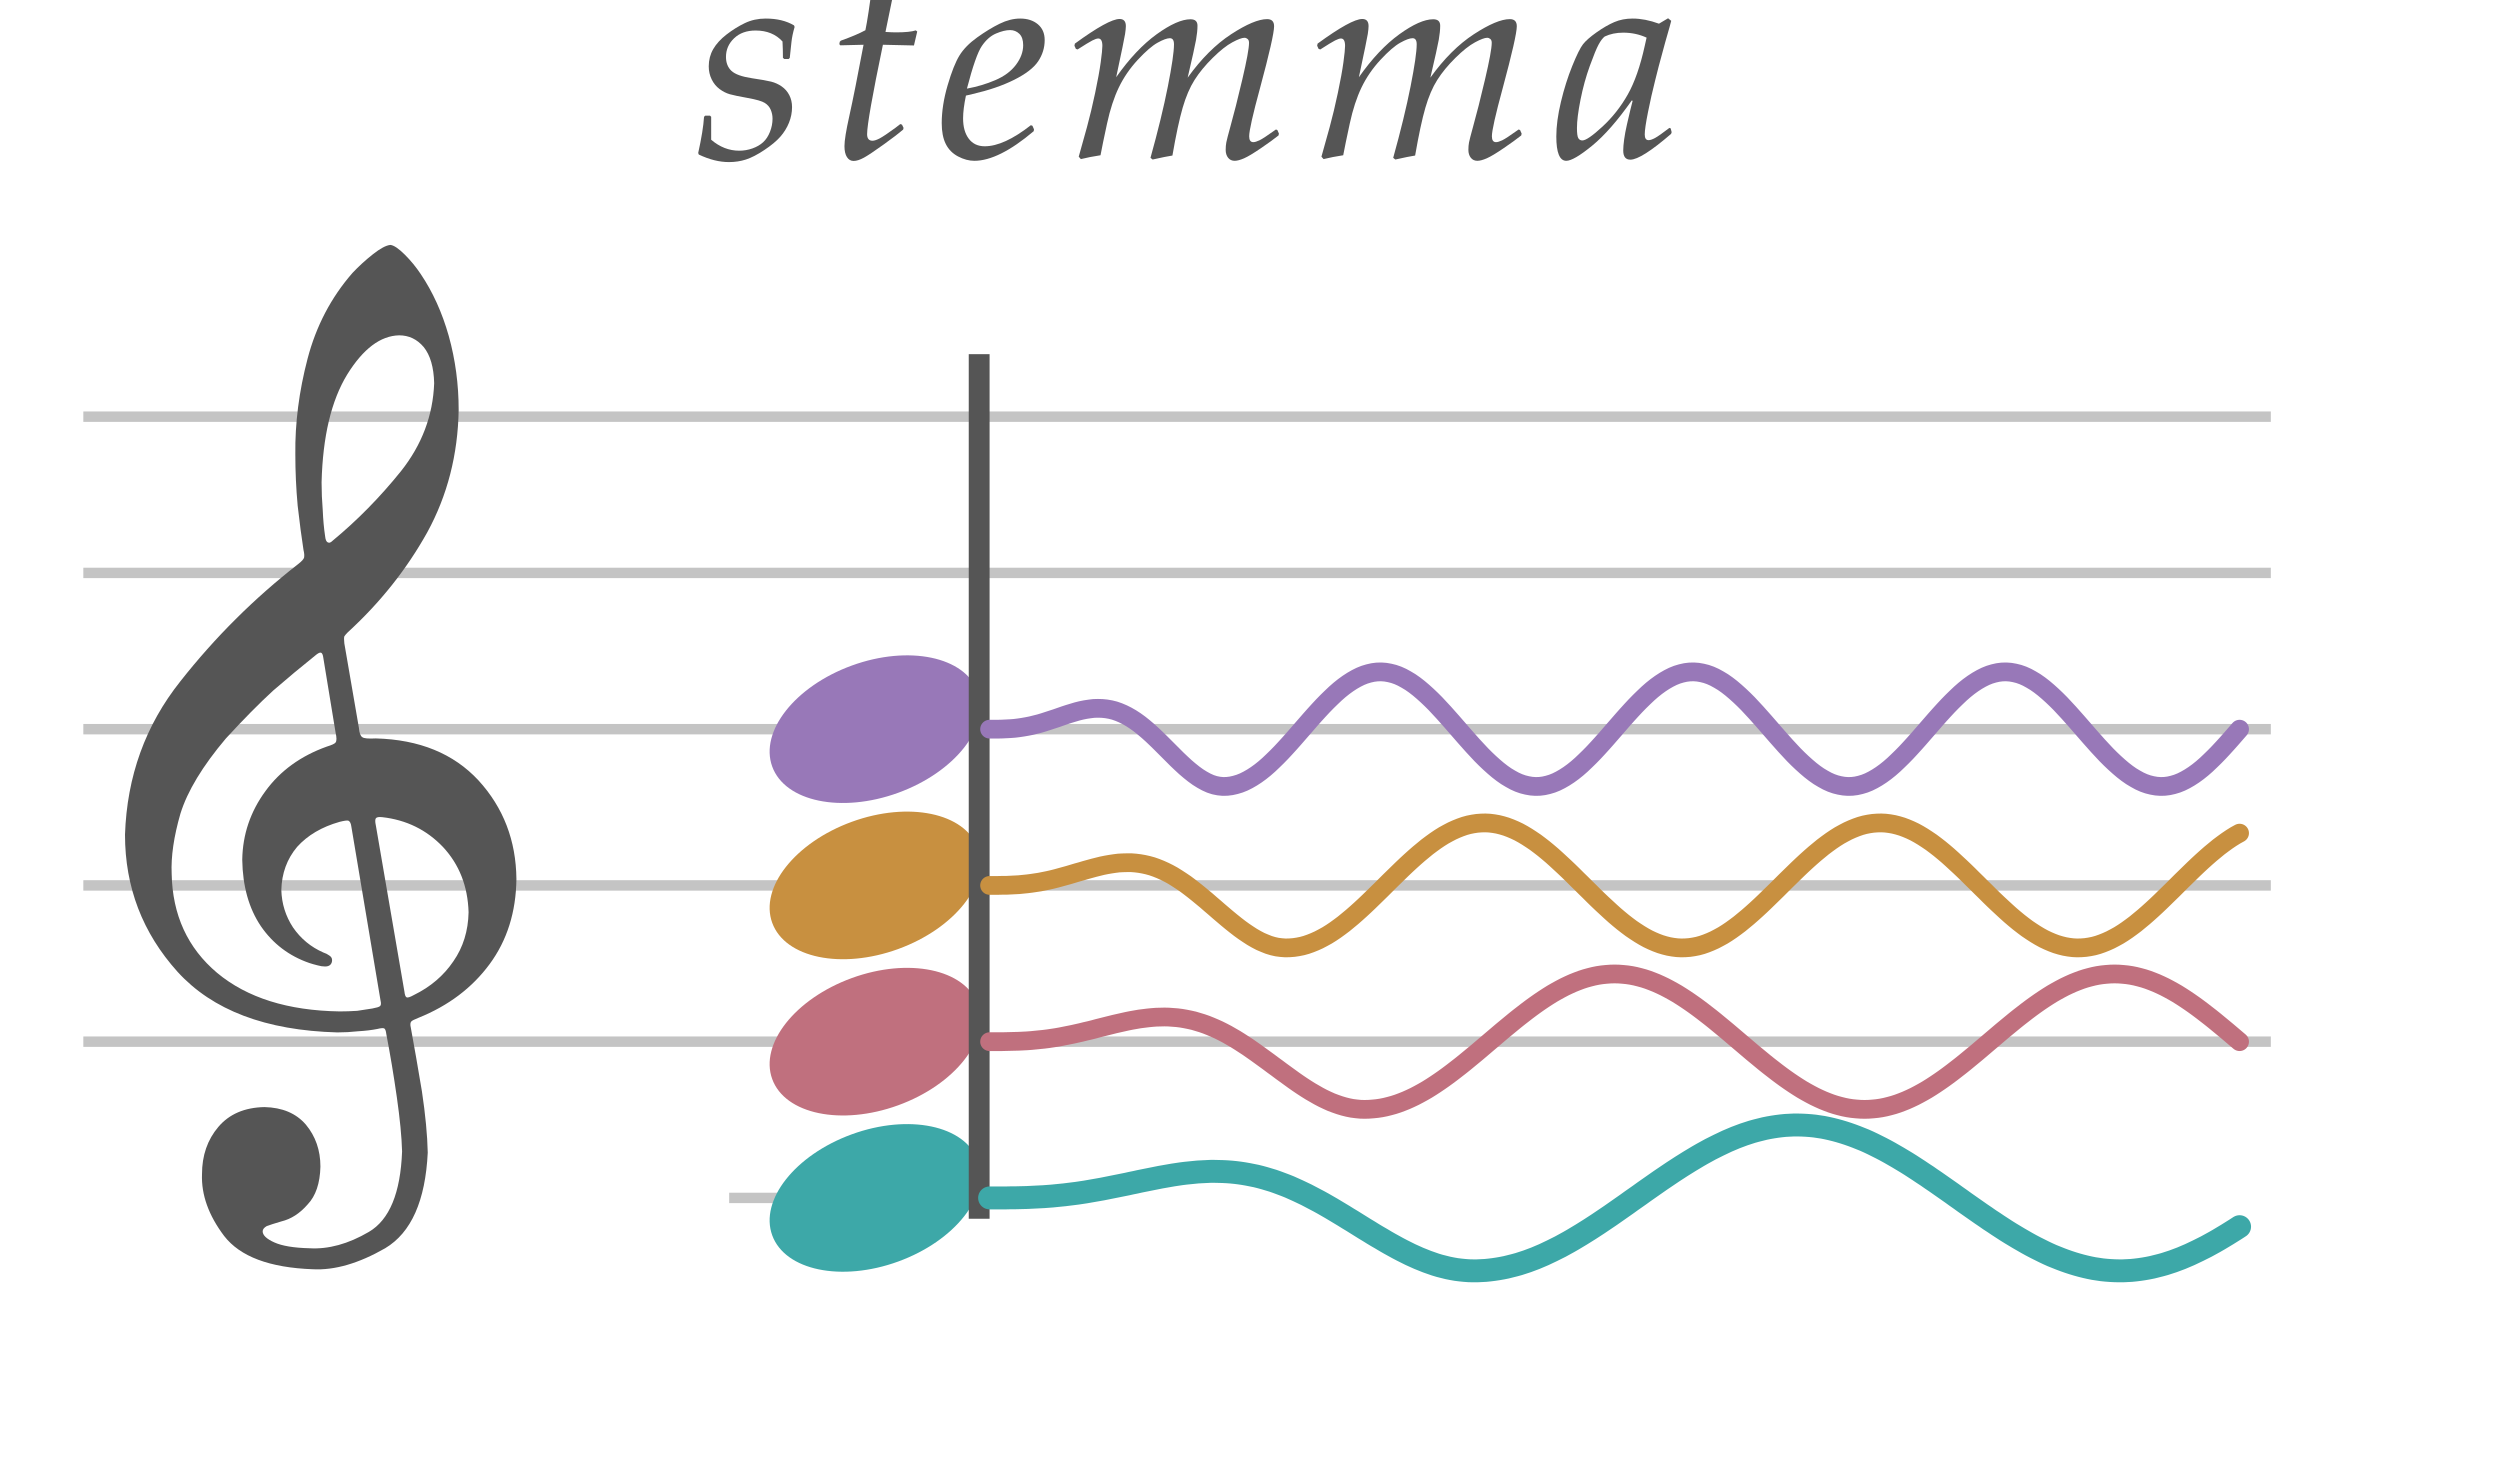
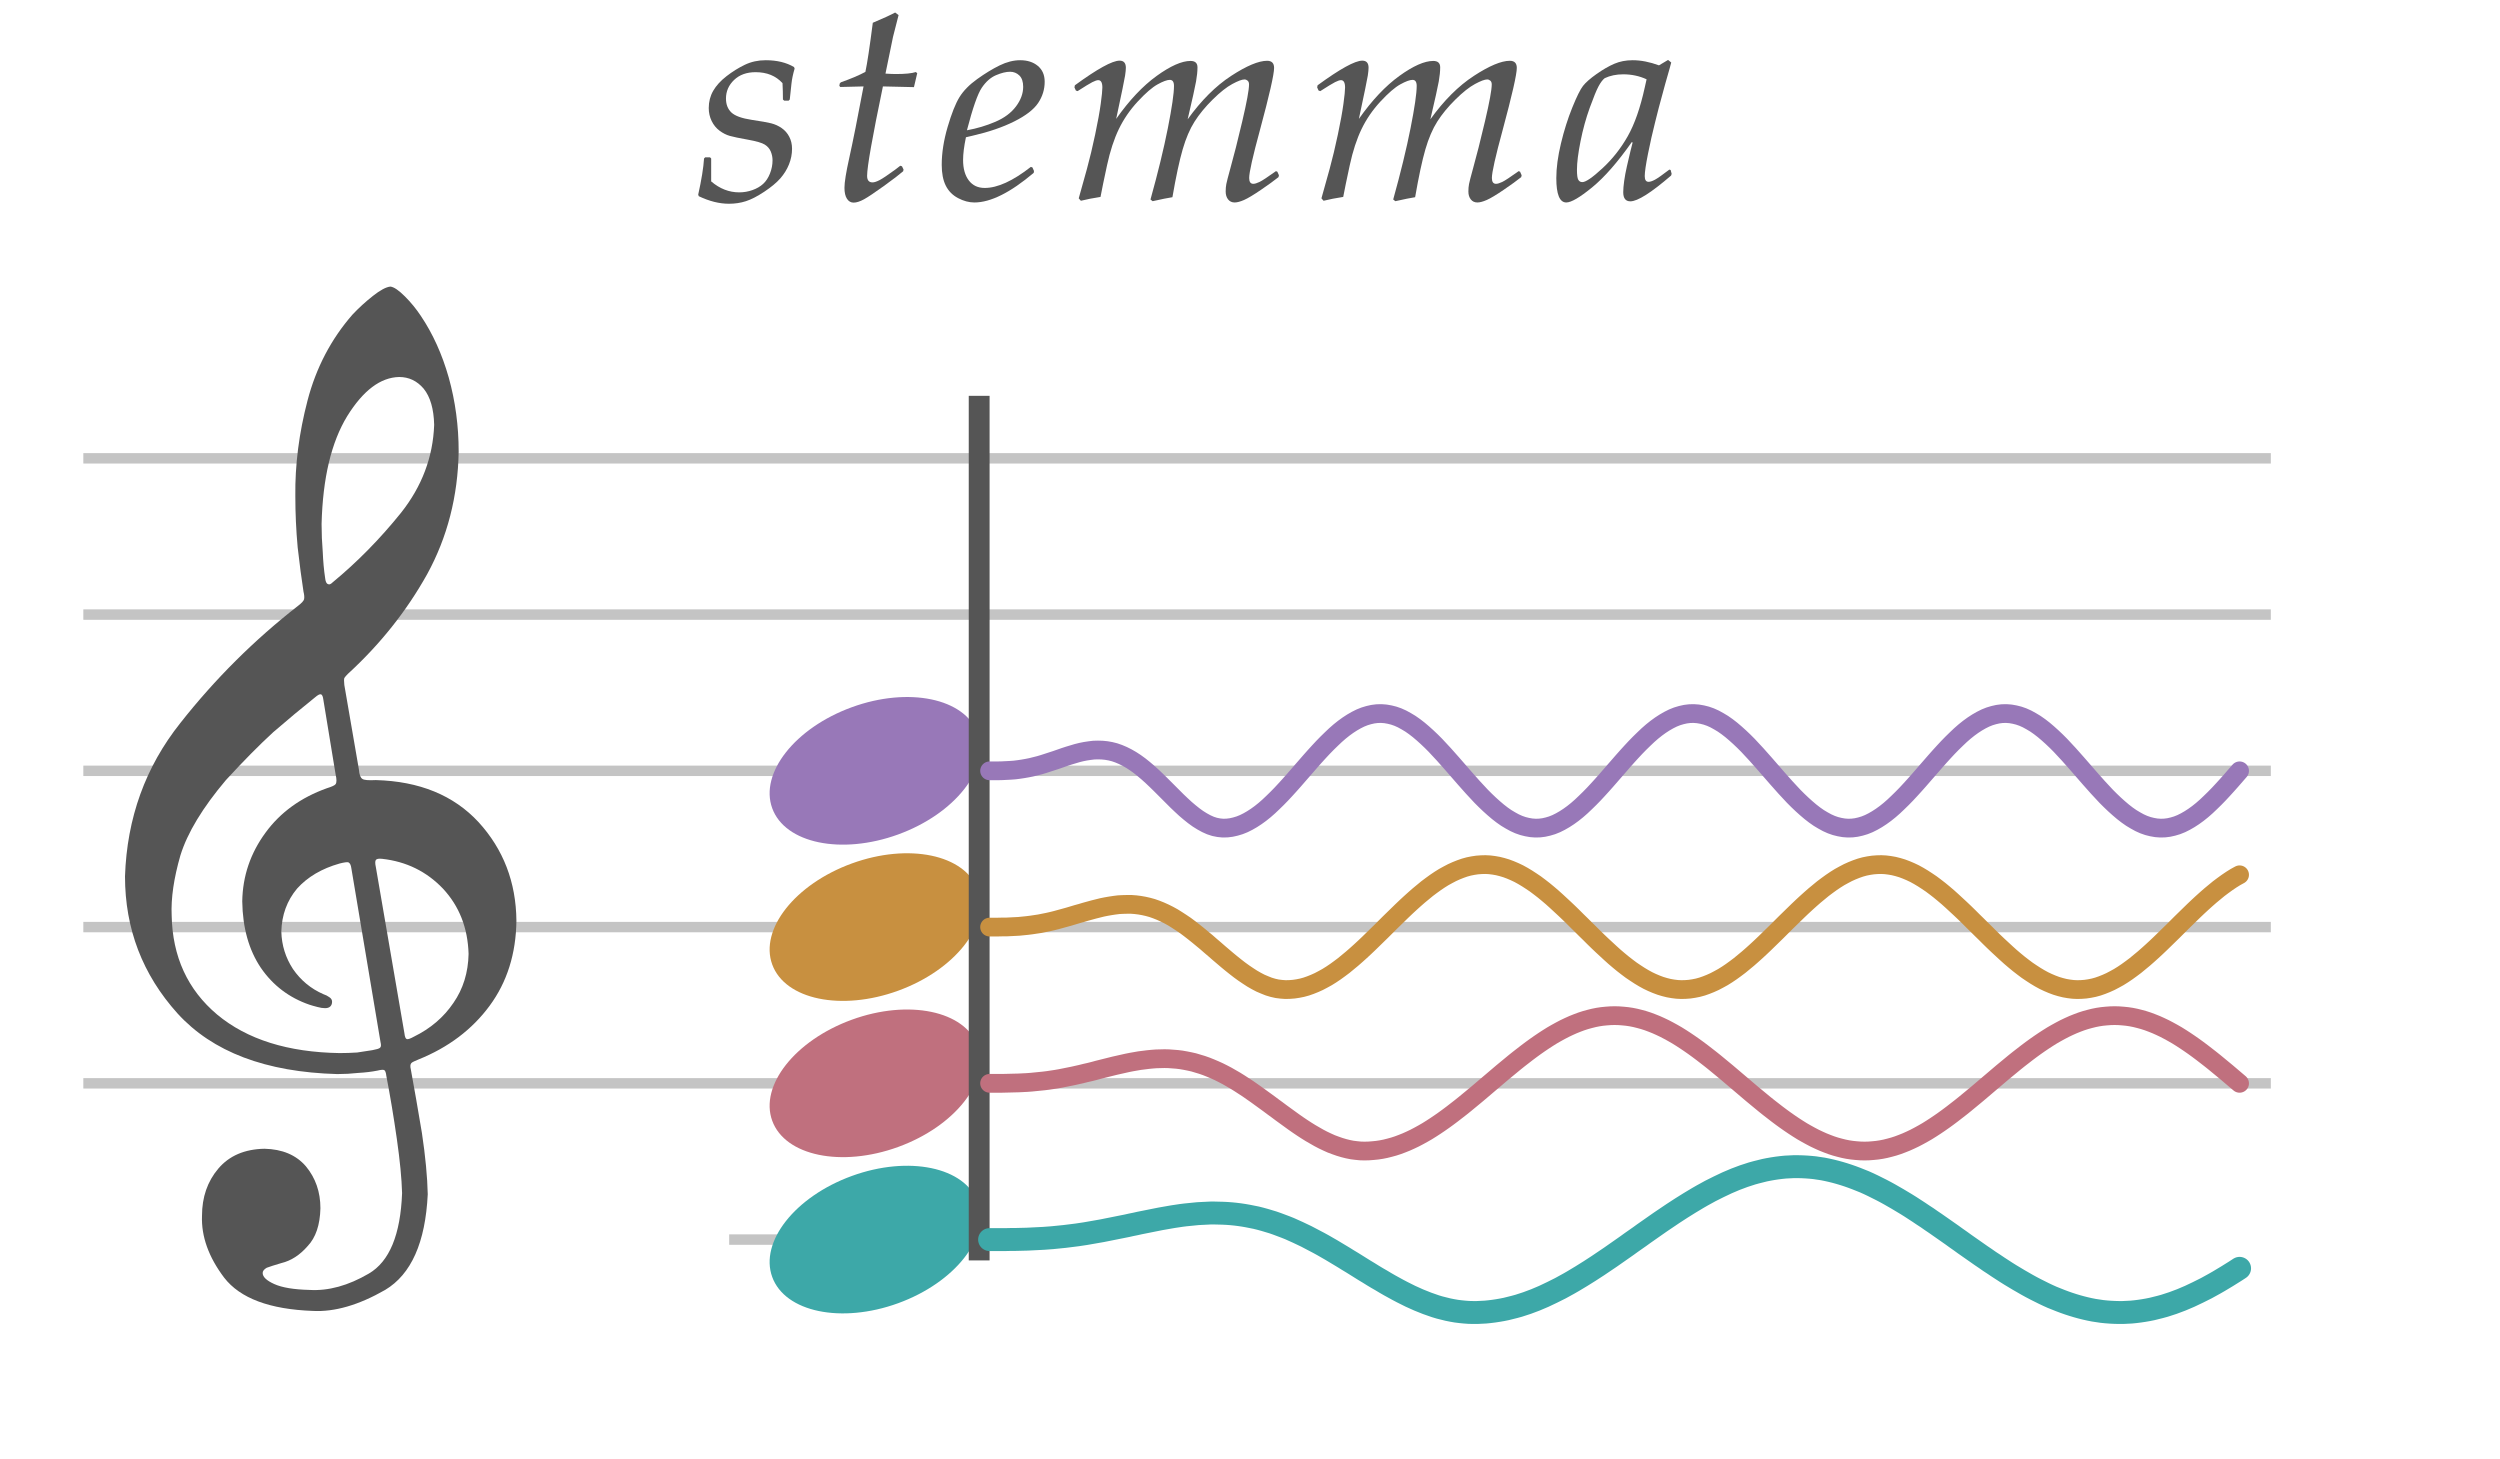
- <svg xmlns="http://www.w3.org/2000/svg" width="240" height="140" viewBox="10 8 240 140">
+ <svg xmlns="http://www.w3.org/2000/svg" width="240" height="140" viewBox="10 4 240 140">
  <g fill="#555">
    <g transform="translate(76.7,23) scale(0.01367,-0.01367)">
      <path d="M24 23Q59 181 65 277L73 285H107L115 277V116Q205 39 312 39Q360 39 405.0 55.0Q450 71 480.0 98.5Q510 126 528.0 171.5Q546 217 546 264Q546 296 533.5 326.0Q521 356 491.5 374.5Q462 393 373 409Q283 425 246.0 435.5Q209 446 174.0 472.0Q139 498 118.5 540.0Q98 582 98 631Q98 698 129.5 752.5Q161 807 223.0 855.0Q285 903 351.5 935.0Q418 967 498 967Q616 967 697 919L701 908Q684 850 679 803L667 691L659 683H628L619 691Q619 750 616 806Q546 883 427 883Q333 883 276.0 828.5Q219 774 219 698Q219 636 257.0 600.0Q295 564 401 548Q496 534 536.0 524.0Q576 514 610.0 490.5Q644 467 663.5 429.5Q683 392 683 345Q683 289 661.5 235.5Q640 182 600.5 137.0Q561 92 488.0 43.5Q415 -5 359.0 -23.0Q303 -41 240 -41Q139 -41 28 12Z" />
    </g>
    <g transform="translate(89.1,23) scale(0.01367,-0.01367)">
      <path d="M548 222 559 199 556 187Q517 153 420.5 83.5Q324 14 281.5 -9.5Q239 -33 208 -33Q179 -33 161.5 -6.0Q144 21 144 71Q144 130 178 282Q217 458 278 783L115 779L108 787L111 804L119 812Q226 850 291 885Q310 973 343 1230Q450 1275 500 1302L524 1284L485 1131Q478 1102 432 873Q477 870 505 870Q604 870 645 884L655 876L632 778Q595 778 414 783Q303 250 303 155Q303 109 341 109Q360 109 391.5 125.5Q423 142 501 199L536 226Z" />
    </g>
    <g transform="translate(99.9,23) scale(0.01367,-0.01367)">
      <path d="M674 214 685 189 683 176Q437 -32 266 -32Q210 -32 152.0 -1.5Q94 29 65.5 86.0Q37 143 37 232Q37 357 78.5 498.5Q120 640 161.5 707.5Q203 775 286.0 834.5Q369 894 443.5 930.5Q518 967 588 967Q664 967 712.0 927.0Q760 887 760 816Q760 735 714.0 666.5Q668 598 546.0 537.0Q424 476 254 437L207 426Q187 330 187 266Q187 176 227.0 123.0Q267 70 339 70Q474 70 663 218ZM214 475Q319 494 413.5 534.5Q508 575 558.5 642.5Q609 710 609 780Q609 834 582.0 860.0Q555 886 517 886Q475 886 418.5 862.0Q362 838 318.5 774.0Q275 710 214 475ZM487 1029ZM302 -109Z" />
    </g>
    <g transform="translate(112.3,23) scale(0.01367,-0.01367)">
      <path d="M107 -20 92 -3 150 205Q180 315 207.5 445.5Q235 576 246.5 660.5Q258 745 258 775Q258 827 229 827Q215 827 187.5 813.0Q160 799 84 750L72 754L62 776L65 791Q302 964 379 964Q423 964 423 914Q423 895 417.5 858.5Q412 822 355 555Q493 751 639.0 856.5Q785 962 877 962Q926 962 926 917Q926 875 916.0 818.0Q906 761 857 552Q1000 751 1162.5 857.0Q1325 963 1415 963Q1464 963 1464 913Q1464 845 1365 478Q1289 199 1289 140Q1289 99 1318 99Q1334 99 1361.5 112.0Q1389 125 1477 188L1487 184L1498 159L1495 146Q1450 110 1371.5 56.5Q1293 3 1253.0 -14.5Q1213 -32 1187 -32Q1158 -32 1141.0 -10.5Q1124 11 1124 45Q1124 74 1128.5 97.5Q1133 121 1157 208Q1193 336 1240.5 538.0Q1288 740 1288 797Q1288 815 1278.0 823.5Q1268 832 1256 832Q1230 832 1170.5 800.0Q1111 768 1033.0 691.0Q955 614 905.5 536.0Q856 458 822.0 341.0Q788 224 750 5Q704 -2 611 -23L596 -11Q675 273 718.0 490.5Q761 708 761 786Q761 829 732 829Q703 829 646.0 797.5Q589 766 506.5 677.0Q424 588 373.5 483.0Q323 378 291.0 230.0Q259 82 245 7Q167 -5 107 -20Z" />
    </g>
    <g transform="translate(135.6,23) scale(0.01367,-0.01367)">
      <path d="M107 -20 92 -3 150 205Q180 315 207.5 445.5Q235 576 246.5 660.5Q258 745 258 775Q258 827 229 827Q215 827 187.5 813.0Q160 799 84 750L72 754L62 776L65 791Q302 964 379 964Q423 964 423 914Q423 895 417.5 858.5Q412 822 355 555Q493 751 639.0 856.5Q785 962 877 962Q926 962 926 917Q926 875 916.0 818.0Q906 761 857 552Q1000 751 1162.5 857.0Q1325 963 1415 963Q1464 963 1464 913Q1464 845 1365 478Q1289 199 1289 140Q1289 99 1318 99Q1334 99 1361.5 112.0Q1389 125 1477 188L1487 184L1498 159L1495 146Q1450 110 1371.5 56.5Q1293 3 1253.0 -14.5Q1213 -32 1187 -32Q1158 -32 1141.0 -10.5Q1124 11 1124 45Q1124 74 1128.5 97.5Q1133 121 1157 208Q1193 336 1240.5 538.0Q1288 740 1288 797Q1288 815 1278.0 823.5Q1268 832 1256 832Q1230 832 1170.5 800.0Q1111 768 1033.0 691.0Q955 614 905.5 536.0Q856 458 822.0 341.0Q788 224 750 5Q704 -2 611 -23L596 -11Q675 273 718.0 490.5Q761 708 761 786Q761 829 732 829Q703 829 646.0 797.5Q589 766 506.5 677.0Q424 588 373.5 483.0Q323 378 291.0 230.0Q259 82 245 7Q167 -5 107 -20Z" />
    </g>
    <g transform="translate(158.9,23) scale(0.01367,-0.01367)">
      <path d="M840 196 847 169 843 157Q633 -24 557 -24Q507 -24 507 40Q507 71 513.5 118.5Q520 166 533 223L558 330L573 389L567 392Q418 180 288.5 74.0Q159 -32 107 -32Q37 -32 37 139Q37 246 69.5 382.0Q102 518 149.0 634.0Q196 750 224.5 786.5Q253 823 319.5 870.0Q386 917 444.0 942.0Q502 967 573 967Q660 967 758 931L822 969L844 951Q841 936 802 801L756 631L731 532Q704 426 681.0 310.5Q658 195 658 153Q658 113 685 113Q702 113 730.0 128.0Q758 143 831 199ZM671 833Q595 868 507 868Q434 868 377 841Q356 825 334.0 784.5Q312 744 272.0 633.5Q232 523 207.0 397.5Q182 272 182 198Q182 143 191.5 127.0Q201 111 220 111Q256 111 361.0 208.0Q466 305 538.5 433.0Q611 561 658 775ZM577 1029ZM392 -109Z" />
    </g>
  </g>
  <line x1="18" y1="48" x2="228" y2="48" stroke="#555" stroke-width="1.0" opacity="0.35" />
  <line x1="18" y1="63" x2="228" y2="63" stroke="#555" stroke-width="1.0" opacity="0.35" />
  <line x1="18" y1="78" x2="228" y2="78" stroke="#555" stroke-width="1.0" opacity="0.35" />
  <line x1="18" y1="93" x2="228" y2="93" stroke="#555" stroke-width="1.0" opacity="0.35" />
  <line x1="18" y1="108" x2="228" y2="108" stroke="#555" stroke-width="1.0" opacity="0.35" />
  <g transform="translate(22,93) scale(0.056,-0.056)" fill="#555">
    <path d="M376 415Q375 424 376 427Q378 430 382 434Q465 510 518 605Q570 700 572 815Q572 881 555 942Q538 1002 507 1048Q495 1066 480 1081Q464 1097 455 1098Q444 1097 425 1082Q406 1067 390 1050Q335 987 313 903Q291 819 292 739Q292 695 296 651Q301 607 306 575Q308 567 307 562Q306 558 297 551Q184 463 95 350Q5 237 0 87Q0 -48 90 -148Q180 -247 364 -252Q382 -252 400 -250Q418 -249 433 -246Q441 -244 444 -245Q447 -246 448 -255Q458 -307 466 -363Q474 -419 475 -456Q471 -563 418 -594Q365 -625 316 -622Q276 -621 256 -612Q236 -603 236 -593Q236 -588 243 -584Q251 -581 268 -576Q293 -570 313 -547Q334 -525 335 -482Q335 -440 310 -410Q285 -381 239 -380Q188 -381 160 -414Q132 -447 132 -495Q130 -548 170 -601Q211 -654 322 -658Q378 -661 446 -622Q513 -582 519 -458Q518 -413 509 -353Q499 -293 490 -244Q488 -236 491 -233Q493 -231 503 -227Q580 -196 625 -135Q670 -74 671 11Q670 110 606 180Q542 249 430 252Q411 251 407 254Q402 257 401 270ZM470 943Q495 943 512 923Q529 902 530 861Q527 778 473 710Q419 643 356 591Q351 586 348 588Q344 589 343 599Q340 619 339 643Q337 667 337 691Q340 809 381 876Q422 942 470 943ZM361 262Q364 249 361 245Q359 242 346 238Q279 214 241 162Q202 109 201 44Q202 -24 233 -70Q264 -115 316 -133Q322 -135 330 -137Q337 -139 343 -139Q349 -139 352 -136Q355 -133 355 -128Q355 -123 350 -120Q346 -117 340 -115Q308 -101 288 -72Q269 -43 268 -8Q269 35 295 66Q322 96 368 109Q380 112 383 111Q387 109 388 101L438 -197Q440 -205 437 -207Q435 -209 424 -211Q412 -213 398 -215Q383 -216 368 -216Q235 -214 158 -150Q82 -86 80 20Q78 64 95 123Q113 181 173 252Q218 301 254 334Q291 366 326 394Q333 400 336 399Q339 398 340 390ZM430 103Q428 112 430 115Q432 118 441 117Q503 110 545 66Q587 21 589 -46Q588 -94 563 -130Q538 -167 495 -188Q486 -193 483 -192Q480 -191 479 -182Z" />
  </g>
  <line x1="80" y1="123" x2="112" y2="123" stroke="#555" stroke-width="1.0" opacity="0.35" />
  <ellipse cx="94" cy="78" rx="10.5" ry="6.5" transform="rotate(-20,94,78)" fill="#9878b8" />
  <ellipse cx="94" cy="93" rx="10.5" ry="6.5" transform="rotate(-20,94,93)" fill="#c89040" />
  <ellipse cx="94" cy="108" rx="10.5" ry="6.5" transform="rotate(-20,94,108)" fill="#c0707e" />
  <ellipse cx="94" cy="123" rx="10.5" ry="6.5" transform="rotate(-20,94,123)" fill="#3da8a8" />
  <line x1="104" y1="42" x2="104" y2="125" stroke="#555" stroke-width="2.0" />
  <path d="M105.00,78.00 L105.40,78.00 L105.80,78.00 L106.20,77.99 L106.60,77.97 L107.00,77.95 L107.40,77.92 L107.80,77.87 L108.20,77.81 L108.60,77.74 L109.00,77.66 L109.40,77.56 L109.80,77.46 L110.20,77.34 L110.60,77.21 L111.00,77.08 L111.40,76.95 L111.80,76.81 L112.20,76.67 L112.60,76.54 L113.00,76.42 L113.40,76.30 L113.80,76.20 L114.20,76.12 L114.60,76.06 L115.00,76.01 L115.40,76.00 L115.80,76.01 L116.20,76.05 L116.60,76.12 L117.00,76.22 L117.40,76.36 L117.80,76.53 L118.20,76.73 L118.60,76.96 L119.00,77.22 L119.40,77.51 L119.80,77.83 L120.20,78.17 L120.60,78.53 L121.00,78.91 L121.40,79.30 L121.80,79.70 L122.20,80.10 L122.60,80.50 L123.00,80.90 L123.40,81.28 L123.80,81.65 L124.20,81.99 L124.60,82.31 L125.00,82.60 L125.40,82.85 L125.80,83.07 L126.20,83.25 L126.60,83.38 L127.00,83.46 L127.40,83.50 L127.80,83.49 L128.20,83.44 L128.60,83.35 L129.00,83.23 L129.40,83.07 L129.80,82.87 L130.20,82.64 L130.60,82.38 L131.00,82.09 L131.40,81.77 L131.80,81.42 L132.20,81.04 L132.60,80.65 L133.00,80.24 L133.40,79.81 L133.80,79.37 L134.20,78.92 L134.60,78.46 L135.00,78.00 L135.40,77.54 L135.80,77.08 L136.20,76.63 L136.60,76.19 L137.00,75.76 L137.40,75.35 L137.80,74.96 L138.20,74.58 L138.60,74.23 L139.00,73.91 L139.40,73.62 L139.80,73.36 L140.20,73.13 L140.60,72.93 L141.00,72.77 L141.40,72.65 L141.80,72.56 L142.20,72.51 L142.60,72.50 L143.00,72.53 L143.40,72.60 L143.80,72.70 L144.20,72.84 L144.60,73.02 L145.00,73.24 L145.40,73.48 L145.80,73.76 L146.20,74.07 L146.60,74.41 L147.00,74.77 L147.40,75.15 L147.80,75.55 L148.20,75.98 L148.60,76.41 L149.00,76.86 L149.40,77.31 L149.80,77.77 L150.20,78.23 L150.60,78.69 L151.00,79.14 L151.40,79.59 L151.80,80.02 L152.20,80.45 L152.60,80.85 L153.00,81.23 L153.40,81.59 L153.80,81.93 L154.20,82.24 L154.60,82.52 L155.00,82.76 L155.40,82.98 L155.80,83.16 L156.20,83.30 L156.60,83.40 L157.00,83.47 L157.40,83.50 L157.80,83.49 L158.20,83.44 L158.60,83.35 L159.00,83.23 L159.40,83.07 L159.80,82.87 L160.20,82.64 L160.60,82.38 L161.00,82.09 L161.40,81.77 L161.80,81.42 L162.20,81.04 L162.60,80.65 L163.00,80.24 L163.40,79.81 L163.80,79.37 L164.20,78.92 L164.60,78.46 L165.00,78.00 L165.40,77.54 L165.80,77.08 L166.20,76.63 L166.60,76.19 L167.00,75.76 L167.40,75.35 L167.80,74.96 L168.20,74.58 L168.60,74.23 L169.00,73.91 L169.40,73.62 L169.80,73.36 L170.20,73.13 L170.60,72.93 L171.00,72.77 L171.40,72.65 L171.80,72.56 L172.20,72.51 L172.60,72.50 L173.00,72.53 L173.40,72.60 L173.80,72.70 L174.20,72.84 L174.60,73.02 L175.00,73.24 L175.40,73.48 L175.80,73.76 L176.20,74.07 L176.60,74.41 L177.00,74.77 L177.40,75.15 L177.80,75.55 L178.20,75.98 L178.60,76.41 L179.00,76.86 L179.40,77.31 L179.80,77.77 L180.20,78.23 L180.60,78.69 L181.00,79.14 L181.40,79.59 L181.80,80.02 L182.20,80.45 L182.60,80.85 L183.00,81.23 L183.40,81.59 L183.80,81.93 L184.20,82.24 L184.60,82.52 L185.00,82.76 L185.40,82.98 L185.80,83.16 L186.20,83.30 L186.60,83.40 L187.00,83.47 L187.40,83.50 L187.80,83.49 L188.20,83.44 L188.60,83.35 L189.00,83.23 L189.40,83.07 L189.80,82.87 L190.20,82.64 L190.60,82.38 L191.00,82.09 L191.40,81.77 L191.80,81.42 L192.20,81.04 L192.60,80.65 L193.00,80.24 L193.40,79.81 L193.80,79.37 L194.20,78.92 L194.60,78.46 L195.00,78.00 L195.40,77.54 L195.80,77.08 L196.20,76.63 L196.60,76.19 L197.00,75.76 L197.40,75.35 L197.80,74.96 L198.20,74.58 L198.60,74.23 L199.00,73.91 L199.40,73.62 L199.80,73.36 L200.20,73.13 L200.60,72.93 L201.00,72.77 L201.40,72.65 L201.80,72.56 L202.20,72.51 L202.60,72.50 L203.00,72.53 L203.40,72.60 L203.80,72.70 L204.20,72.84 L204.60,73.02 L205.00,73.24 L205.40,73.48 L205.80,73.76 L206.20,74.07 L206.60,74.41 L207.00,74.77 L207.40,75.15 L207.80,75.55 L208.20,75.98 L208.60,76.41 L209.00,76.86 L209.40,77.31 L209.80,77.77 L210.20,78.23 L210.60,78.69 L211.00,79.14 L211.40,79.59 L211.80,80.02 L212.20,80.45 L212.60,80.85 L213.00,81.23 L213.40,81.59 L213.80,81.93 L214.20,82.24 L214.60,82.52 L215.00,82.76 L215.40,82.98 L215.80,83.16 L216.20,83.30 L216.60,83.40 L217.00,83.47 L217.40,83.50 L217.80,83.49 L218.20,83.44 L218.60,83.35 L219.00,83.23 L219.40,83.07 L219.80,82.87 L220.20,82.64 L220.60,82.38 L221.00,82.09 L221.40,81.77 L221.80,81.42 L222.20,81.04 L222.60,80.65 L223.00,80.24 L223.40,79.81 L223.80,79.37 L224.20,78.92 L224.60,78.46 L225.00,78.00" fill="none" stroke="#9878b8" stroke-width="1.8" stroke-linecap="round" stroke-linejoin="round" />
  <path d="M105.00,93.00 L105.40,93.00 L105.80,93.00 L106.20,92.99 L106.60,92.99 L107.00,92.97 L107.40,92.95 L107.80,92.93 L108.20,92.89 L108.60,92.85 L109.00,92.80 L109.40,92.74 L109.80,92.68 L110.20,92.60 L110.60,92.52 L111.00,92.43 L111.40,92.33 L111.80,92.22 L112.20,92.11 L112.60,92.00 L113.00,91.88 L113.40,91.76 L113.80,91.65 L114.20,91.53 L114.60,91.42 L115.00,91.31 L115.40,91.21 L115.80,91.11 L116.20,91.03 L116.60,90.96 L117.00,90.90 L117.40,90.85 L117.80,90.83 L118.20,90.82 L118.60,90.82 L119.00,90.85 L119.40,90.90 L119.80,90.97 L120.20,91.06 L120.60,91.17 L121.00,91.31 L121.40,91.47 L121.80,91.65 L122.20,91.85 L122.60,92.07 L123.00,92.32 L123.40,92.58 L123.80,92.85 L124.20,93.15 L124.60,93.46 L125.00,93.78 L125.40,94.11 L125.80,94.44 L126.20,94.79 L126.60,95.13 L127.00,95.48 L127.40,95.82 L127.80,96.16 L128.20,96.49 L128.60,96.81 L129.00,97.12 L129.40,97.41 L129.80,97.68 L130.20,97.94 L130.60,98.17 L131.00,98.38 L131.40,98.55 L131.80,98.71 L132.20,98.83 L132.60,98.92 L133.00,98.97 L133.40,99.00 L133.80,98.99 L134.20,98.96 L134.60,98.90 L135.00,98.82 L135.40,98.71 L135.80,98.57 L136.20,98.41 L136.60,98.23 L137.00,98.02 L137.40,97.80 L137.80,97.55 L138.20,97.28 L138.60,96.99 L139.00,96.69 L139.40,96.36 L139.80,96.03 L140.20,95.68 L140.60,95.32 L141.00,94.95 L141.40,94.57 L141.80,94.18 L142.20,93.79 L142.60,93.40 L143.00,93.00 L143.40,92.60 L143.80,92.21 L144.20,91.82 L144.60,91.43 L145.00,91.05 L145.40,90.68 L145.80,90.32 L146.20,89.97 L146.60,89.64 L147.00,89.31 L147.40,89.01 L147.80,88.72 L148.20,88.45 L148.60,88.20 L149.00,87.98 L149.40,87.77 L149.80,87.59 L150.20,87.43 L150.60,87.29 L151.00,87.18 L151.40,87.10 L151.80,87.04 L152.20,87.01 L152.60,87.00 L153.00,87.02 L153.40,87.07 L153.80,87.14 L154.20,87.24 L154.60,87.36 L155.00,87.51 L155.40,87.68 L155.80,87.87 L156.20,88.09 L156.60,88.33 L157.00,88.59 L157.40,88.86 L157.80,89.16 L158.20,89.47 L158.60,89.80 L159.00,90.14 L159.40,90.50 L159.80,90.87 L160.20,91.24 L160.60,91.62 L161.00,92.01 L161.40,92.41 L161.80,92.80 L162.20,93.20 L162.60,93.59 L163.00,93.99 L163.40,94.38 L163.80,94.76 L164.20,95.13 L164.60,95.50 L165.00,95.86 L165.40,96.20 L165.80,96.53 L166.20,96.84 L166.60,97.14 L167.00,97.41 L167.40,97.67 L167.80,97.91 L168.20,98.13 L168.60,98.32 L169.00,98.49 L169.40,98.64 L169.80,98.76 L170.20,98.86 L170.60,98.93 L171.00,98.98 L171.40,99.00 L171.80,98.99 L172.20,98.96 L172.60,98.90 L173.00,98.82 L173.40,98.71 L173.80,98.57 L174.20,98.41 L174.60,98.23 L175.00,98.02 L175.40,97.80 L175.80,97.55 L176.20,97.28 L176.60,96.99 L177.00,96.69 L177.40,96.36 L177.80,96.03 L178.20,95.68 L178.60,95.32 L179.00,94.95 L179.40,94.57 L179.80,94.18 L180.20,93.79 L180.60,93.40 L181.00,93.00 L181.40,92.60 L181.80,92.21 L182.20,91.82 L182.60,91.43 L183.00,91.05 L183.40,90.68 L183.80,90.32 L184.20,89.97 L184.60,89.64 L185.00,89.31 L185.40,89.01 L185.80,88.72 L186.20,88.45 L186.60,88.20 L187.00,87.98 L187.40,87.77 L187.80,87.59 L188.20,87.43 L188.60,87.29 L189.00,87.18 L189.40,87.10 L189.80,87.04 L190.20,87.01 L190.60,87.00 L191.00,87.02 L191.40,87.07 L191.80,87.14 L192.20,87.24 L192.60,87.36 L193.00,87.51 L193.40,87.68 L193.80,87.87 L194.20,88.09 L194.60,88.33 L195.00,88.59 L195.40,88.86 L195.80,89.16 L196.20,89.47 L196.60,89.80 L197.00,90.14 L197.40,90.50 L197.80,90.87 L198.20,91.24 L198.60,91.62 L199.00,92.01 L199.40,92.41 L199.80,92.80 L200.20,93.20 L200.60,93.59 L201.00,93.99 L201.40,94.38 L201.80,94.76 L202.20,95.13 L202.60,95.50 L203.00,95.86 L203.40,96.20 L203.80,96.53 L204.20,96.84 L204.60,97.14 L205.00,97.41 L205.40,97.67 L205.80,97.91 L206.20,98.13 L206.60,98.32 L207.00,98.49 L207.40,98.64 L207.80,98.76 L208.20,98.86 L208.60,98.93 L209.00,98.98 L209.40,99.00 L209.80,98.99 L210.20,98.96 L210.60,98.90 L211.00,98.82 L211.40,98.71 L211.80,98.57 L212.20,98.41 L212.60,98.23 L213.00,98.02 L213.40,97.80 L213.80,97.55 L214.20,97.28 L214.60,96.99 L215.00,96.69 L215.40,96.36 L215.80,96.03 L216.20,95.68 L216.60,95.32 L217.00,94.95 L217.40,94.57 L217.80,94.18 L218.20,93.79 L218.60,93.40 L219.00,93.00 L219.40,92.60 L219.80,92.21 L220.20,91.82 L220.60,91.43 L221.00,91.05 L221.40,90.68 L221.80,90.32 L222.20,89.97 L222.60,89.64 L223.00,89.31 L223.40,89.01 L223.80,88.72 L224.20,88.45 L224.60,88.20 L225.00,87.98" fill="none" stroke="#c89040" stroke-width="1.8" stroke-linecap="round" stroke-linejoin="round" />
  <path d="M105.00,108.00 L105.40,108.00 L105.80,108.00 L106.20,108.00 L106.60,107.99 L107.00,107.98 L107.40,107.97 L107.80,107.96 L108.20,107.94 L108.60,107.92 L109.00,107.89 L109.40,107.85 L109.80,107.81 L110.20,107.77 L110.60,107.72 L111.00,107.66 L111.40,107.60 L111.80,107.53 L112.20,107.45 L112.60,107.37 L113.00,107.29 L113.40,107.20 L113.80,107.11 L114.20,107.01 L114.60,106.92 L115.00,106.82 L115.40,106.71 L115.80,106.61 L116.20,106.51 L116.60,106.41 L117.00,106.31 L117.40,106.22 L117.80,106.13 L118.20,106.04 L118.60,105.96 L119.00,105.89 L119.40,105.82 L119.80,105.77 L120.20,105.72 L120.60,105.68 L121.00,105.65 L121.40,105.64 L121.80,105.63 L122.20,105.64 L122.60,105.67 L123.00,105.70 L123.40,105.75 L123.80,105.82 L124.20,105.90 L124.60,105.99 L125.00,106.11 L125.40,106.23 L125.80,106.37 L126.20,106.53 L126.60,106.70 L127.00,106.88 L127.40,107.08 L127.80,107.29 L128.20,107.52 L128.60,107.75 L129.00,108.00 L129.40,108.26 L129.80,108.52 L130.20,108.80 L130.60,109.08 L131.00,109.37 L131.40,109.66 L131.80,109.95 L132.20,110.25 L132.60,110.54 L133.00,110.84 L133.40,111.13 L133.80,111.42 L134.20,111.71 L134.60,111.99 L135.00,112.26 L135.40,112.52 L135.80,112.77 L136.20,113.00 L136.60,113.23 L137.00,113.44 L137.40,113.63 L137.80,113.81 L138.20,113.96 L138.60,114.10 L139.00,114.22 L139.40,114.32 L139.80,114.40 L140.20,114.45 L140.60,114.49 L141.00,114.50 L141.40,114.49 L141.80,114.46 L142.20,114.42 L142.60,114.36 L143.00,114.28 L143.40,114.18 L143.80,114.07 L144.20,113.94 L144.60,113.79 L145.00,113.63 L145.40,113.45 L145.80,113.26 L146.20,113.05 L146.60,112.83 L147.00,112.60 L147.40,112.35 L147.80,112.09 L148.20,111.82 L148.60,111.54 L149.00,111.25 L149.40,110.95 L149.80,110.64 L150.20,110.33 L150.60,110.01 L151.00,109.68 L151.40,109.35 L151.80,109.02 L152.20,108.68 L152.60,108.34 L153.00,108.00 L153.40,107.66 L153.80,107.32 L154.20,106.98 L154.60,106.65 L155.00,106.32 L155.40,105.99 L155.80,105.67 L156.20,105.36 L156.60,105.05 L157.00,104.75 L157.40,104.46 L157.80,104.18 L158.20,103.91 L158.60,103.65 L159.00,103.40 L159.40,103.17 L159.80,102.95 L160.20,102.74 L160.60,102.55 L161.00,102.37 L161.40,102.21 L161.80,102.06 L162.20,101.93 L162.60,101.82 L163.00,101.72 L163.40,101.64 L163.80,101.58 L164.20,101.54 L164.60,101.51 L165.00,101.50 L165.40,101.51 L165.80,101.54 L166.20,101.58 L166.60,101.64 L167.00,101.72 L167.40,101.82 L167.80,101.93 L168.20,102.06 L168.60,102.21 L169.00,102.37 L169.40,102.55 L169.80,102.74 L170.20,102.95 L170.60,103.17 L171.00,103.40 L171.40,103.65 L171.80,103.91 L172.20,104.18 L172.60,104.46 L173.00,104.75 L173.40,105.05 L173.80,105.36 L174.20,105.67 L174.60,105.99 L175.00,106.32 L175.40,106.65 L175.80,106.98 L176.20,107.32 L176.60,107.66 L177.00,108.00 L177.40,108.34 L177.80,108.68 L178.20,109.02 L178.60,109.35 L179.00,109.68 L179.40,110.01 L179.80,110.33 L180.20,110.64 L180.60,110.95 L181.00,111.25 L181.40,111.54 L181.80,111.82 L182.20,112.09 L182.60,112.35 L183.00,112.60 L183.40,112.83 L183.80,113.05 L184.20,113.26 L184.60,113.45 L185.00,113.63 L185.40,113.79 L185.80,113.94 L186.20,114.07 L186.60,114.18 L187.00,114.28 L187.40,114.36 L187.80,114.42 L188.20,114.46 L188.60,114.49 L189.00,114.50 L189.40,114.49 L189.80,114.46 L190.20,114.42 L190.60,114.36 L191.00,114.28 L191.40,114.18 L191.80,114.07 L192.20,113.94 L192.60,113.79 L193.00,113.63 L193.40,113.45 L193.80,113.26 L194.20,113.05 L194.60,112.83 L195.00,112.60 L195.40,112.35 L195.80,112.09 L196.20,111.82 L196.60,111.54 L197.00,111.25 L197.40,110.95 L197.80,110.64 L198.20,110.33 L198.60,110.01 L199.00,109.68 L199.40,109.35 L199.80,109.02 L200.20,108.68 L200.60,108.34 L201.00,108.00 L201.40,107.66 L201.80,107.32 L202.20,106.98 L202.60,106.65 L203.00,106.32 L203.40,105.99 L203.80,105.67 L204.20,105.36 L204.60,105.05 L205.00,104.75 L205.40,104.46 L205.80,104.18 L206.20,103.91 L206.60,103.65 L207.00,103.40 L207.40,103.17 L207.80,102.95 L208.20,102.74 L208.60,102.55 L209.00,102.37 L209.40,102.21 L209.80,102.06 L210.20,101.93 L210.60,101.82 L211.00,101.72 L211.40,101.64 L211.80,101.58 L212.20,101.54 L212.60,101.51 L213.00,101.50 L213.40,101.51 L213.80,101.54 L214.20,101.58 L214.60,101.64 L215.00,101.72 L215.40,101.82 L215.80,101.93 L216.20,102.06 L216.60,102.21 L217.00,102.37 L217.40,102.55 L217.80,102.74 L218.20,102.95 L218.60,103.17 L219.00,103.40 L219.40,103.65 L219.80,103.91 L220.20,104.18 L220.60,104.46 L221.00,104.75 L221.40,105.05 L221.80,105.36 L222.20,105.67 L222.60,105.99 L223.00,106.32 L223.40,106.65 L223.80,106.98 L224.20,107.32 L224.60,107.66 L225.00,108.00" fill="none" stroke="#c0707e" stroke-width="1.8" stroke-linecap="round" stroke-linejoin="round" />
  <path d="M105.00,123.00 L105.40,123.00 L105.80,123.00 L106.20,123.00 L106.60,123.00 L107.00,122.99 L107.40,122.99 L107.80,122.98 L108.20,122.97 L108.60,122.96 L109.00,122.94 L109.40,122.92 L109.80,122.90 L110.20,122.88 L110.60,122.85 L111.00,122.82 L111.40,122.78 L111.80,122.74 L112.20,122.70 L112.60,122.65 L113.00,122.60 L113.40,122.55 L113.80,122.49 L114.20,122.43 L114.60,122.36 L115.00,122.29 L115.40,122.22 L115.80,122.15 L116.20,122.07 L116.60,121.99 L117.00,121.91 L117.40,121.83 L117.80,121.75 L118.20,121.67 L118.60,121.58 L119.00,121.50 L119.40,121.41 L119.80,121.33 L120.20,121.25 L120.60,121.17 L121.00,121.09 L121.40,121.01 L121.80,120.94 L122.20,120.87 L122.60,120.80 L123.00,120.74 L123.40,120.68 L123.80,120.63 L124.20,120.59 L124.60,120.55 L125.00,120.51 L125.40,120.49 L125.80,120.47 L126.20,120.45 L126.60,120.45 L127.00,120.46 L127.40,120.47 L127.80,120.49 L128.20,120.52 L128.60,120.56 L129.00,120.61 L129.40,120.67 L129.80,120.74 L130.20,120.82 L130.60,120.90 L131.00,121.00 L131.40,121.11 L131.80,121.23 L132.20,121.35 L132.60,121.49 L133.00,121.64 L133.40,121.79 L133.80,121.95 L134.20,122.13 L134.60,122.31 L135.00,122.50 L135.40,122.69 L135.80,122.90 L136.20,123.11 L136.60,123.32 L137.00,123.54 L137.40,123.77 L137.80,124.00 L138.20,124.24 L138.60,124.48 L139.00,124.72 L139.40,124.97 L139.80,125.21 L140.20,125.46 L140.60,125.71 L141.00,125.96 L141.40,126.20 L141.80,126.45 L142.20,126.69 L142.60,126.92 L143.00,127.16 L143.40,127.39 L143.80,127.61 L144.20,127.83 L144.60,128.04 L145.00,128.24 L145.40,128.44 L145.80,128.62 L146.20,128.80 L146.60,128.96 L147.00,129.12 L147.40,129.26 L147.80,129.40 L148.20,129.52 L148.60,129.62 L149.00,129.72 L149.40,129.80 L149.80,129.87 L150.20,129.92 L150.60,129.96 L151.00,129.99 L151.40,130.00 L151.80,130.00 L152.20,129.98 L152.60,129.96 L153.00,129.92 L153.40,129.87 L153.80,129.81 L154.20,129.74 L154.60,129.66 L155.00,129.56 L155.40,129.46 L155.80,129.35 L156.20,129.22 L156.60,129.09 L157.00,128.94 L157.40,128.79 L157.80,128.62 L158.20,128.45 L158.60,128.26 L159.00,128.07 L159.40,127.87 L159.80,127.67 L160.20,127.45 L160.60,127.23 L161.00,127.00 L161.40,126.76 L161.80,126.52 L162.20,126.27 L162.60,126.02 L163.00,125.76 L163.40,125.50 L163.80,125.23 L164.20,124.96 L164.60,124.69 L165.00,124.41 L165.40,124.13 L165.80,123.85 L166.20,123.57 L166.60,123.28 L167.00,123.00 L167.40,122.72 L167.80,122.43 L168.20,122.15 L168.60,121.87 L169.00,121.59 L169.40,121.31 L169.80,121.04 L170.20,120.77 L170.60,120.50 L171.00,120.24 L171.40,119.98 L171.80,119.73 L172.20,119.48 L172.60,119.24 L173.00,119.00 L173.40,118.77 L173.80,118.55 L174.20,118.33 L174.60,118.13 L175.00,117.93 L175.40,117.74 L175.80,117.55 L176.20,117.38 L176.60,117.21 L177.00,117.06 L177.40,116.91 L177.80,116.78 L178.20,116.65 L178.60,116.54 L179.00,116.44 L179.40,116.34 L179.80,116.26 L180.20,116.19 L180.60,116.13 L181.00,116.08 L181.40,116.04 L181.80,116.02 L182.20,116.00 L182.60,116.00 L183.00,116.01 L183.40,116.03 L183.80,116.06 L184.20,116.10 L184.60,116.16 L185.00,116.22 L185.40,116.30 L185.80,116.39 L186.20,116.49 L186.60,116.60 L187.00,116.72 L187.40,116.85 L187.80,116.99 L188.20,117.14 L188.60,117.30 L189.00,117.46 L189.40,117.64 L189.80,117.83 L190.20,118.03 L190.60,118.23 L191.00,118.44 L191.40,118.66 L191.80,118.89 L192.20,119.12 L192.60,119.36 L193.00,119.60 L193.40,119.85 L193.80,120.11 L194.20,120.37 L194.60,120.64 L195.00,120.90 L195.40,121.18 L195.80,121.45 L196.20,121.73 L196.60,122.01 L197.00,122.29 L197.40,122.57 L197.80,122.86 L198.20,123.14 L198.60,123.43 L199.00,123.71 L199.40,123.99 L199.80,124.27 L200.20,124.55 L200.60,124.82 L201.00,125.10 L201.40,125.36 L201.80,125.63 L202.20,125.89 L202.60,126.15 L203.00,126.40 L203.40,126.64 L203.80,126.88 L204.20,127.11 L204.60,127.34 L205.00,127.56 L205.40,127.77 L205.80,127.97 L206.20,128.17 L206.60,128.36 L207.00,128.54 L207.40,128.70 L207.80,128.86 L208.20,129.01 L208.60,129.15 L209.00,129.28 L209.40,129.40 L209.80,129.51 L210.20,129.61 L210.60,129.70 L211.00,129.78 L211.40,129.84 L211.80,129.90 L212.20,129.94 L212.60,129.97 L213.00,129.99 L213.40,130.00 L213.80,130.00 L214.20,129.98 L214.60,129.96 L215.00,129.92 L215.40,129.87 L215.80,129.81 L216.20,129.74 L216.60,129.66 L217.00,129.56 L217.40,129.46 L217.80,129.35 L218.20,129.22 L218.60,129.09 L219.00,128.94 L219.40,128.79 L219.80,128.62 L220.20,128.45 L220.60,128.26 L221.00,128.07 L221.40,127.87 L221.80,127.67 L222.20,127.45 L222.60,127.23 L223.00,127.00 L223.40,126.76 L223.80,126.52 L224.20,126.27 L224.60,126.02 L225.00,125.76" fill="none" stroke="#3da8a8" stroke-width="2.2" stroke-linecap="round" stroke-linejoin="round" />
</svg>
